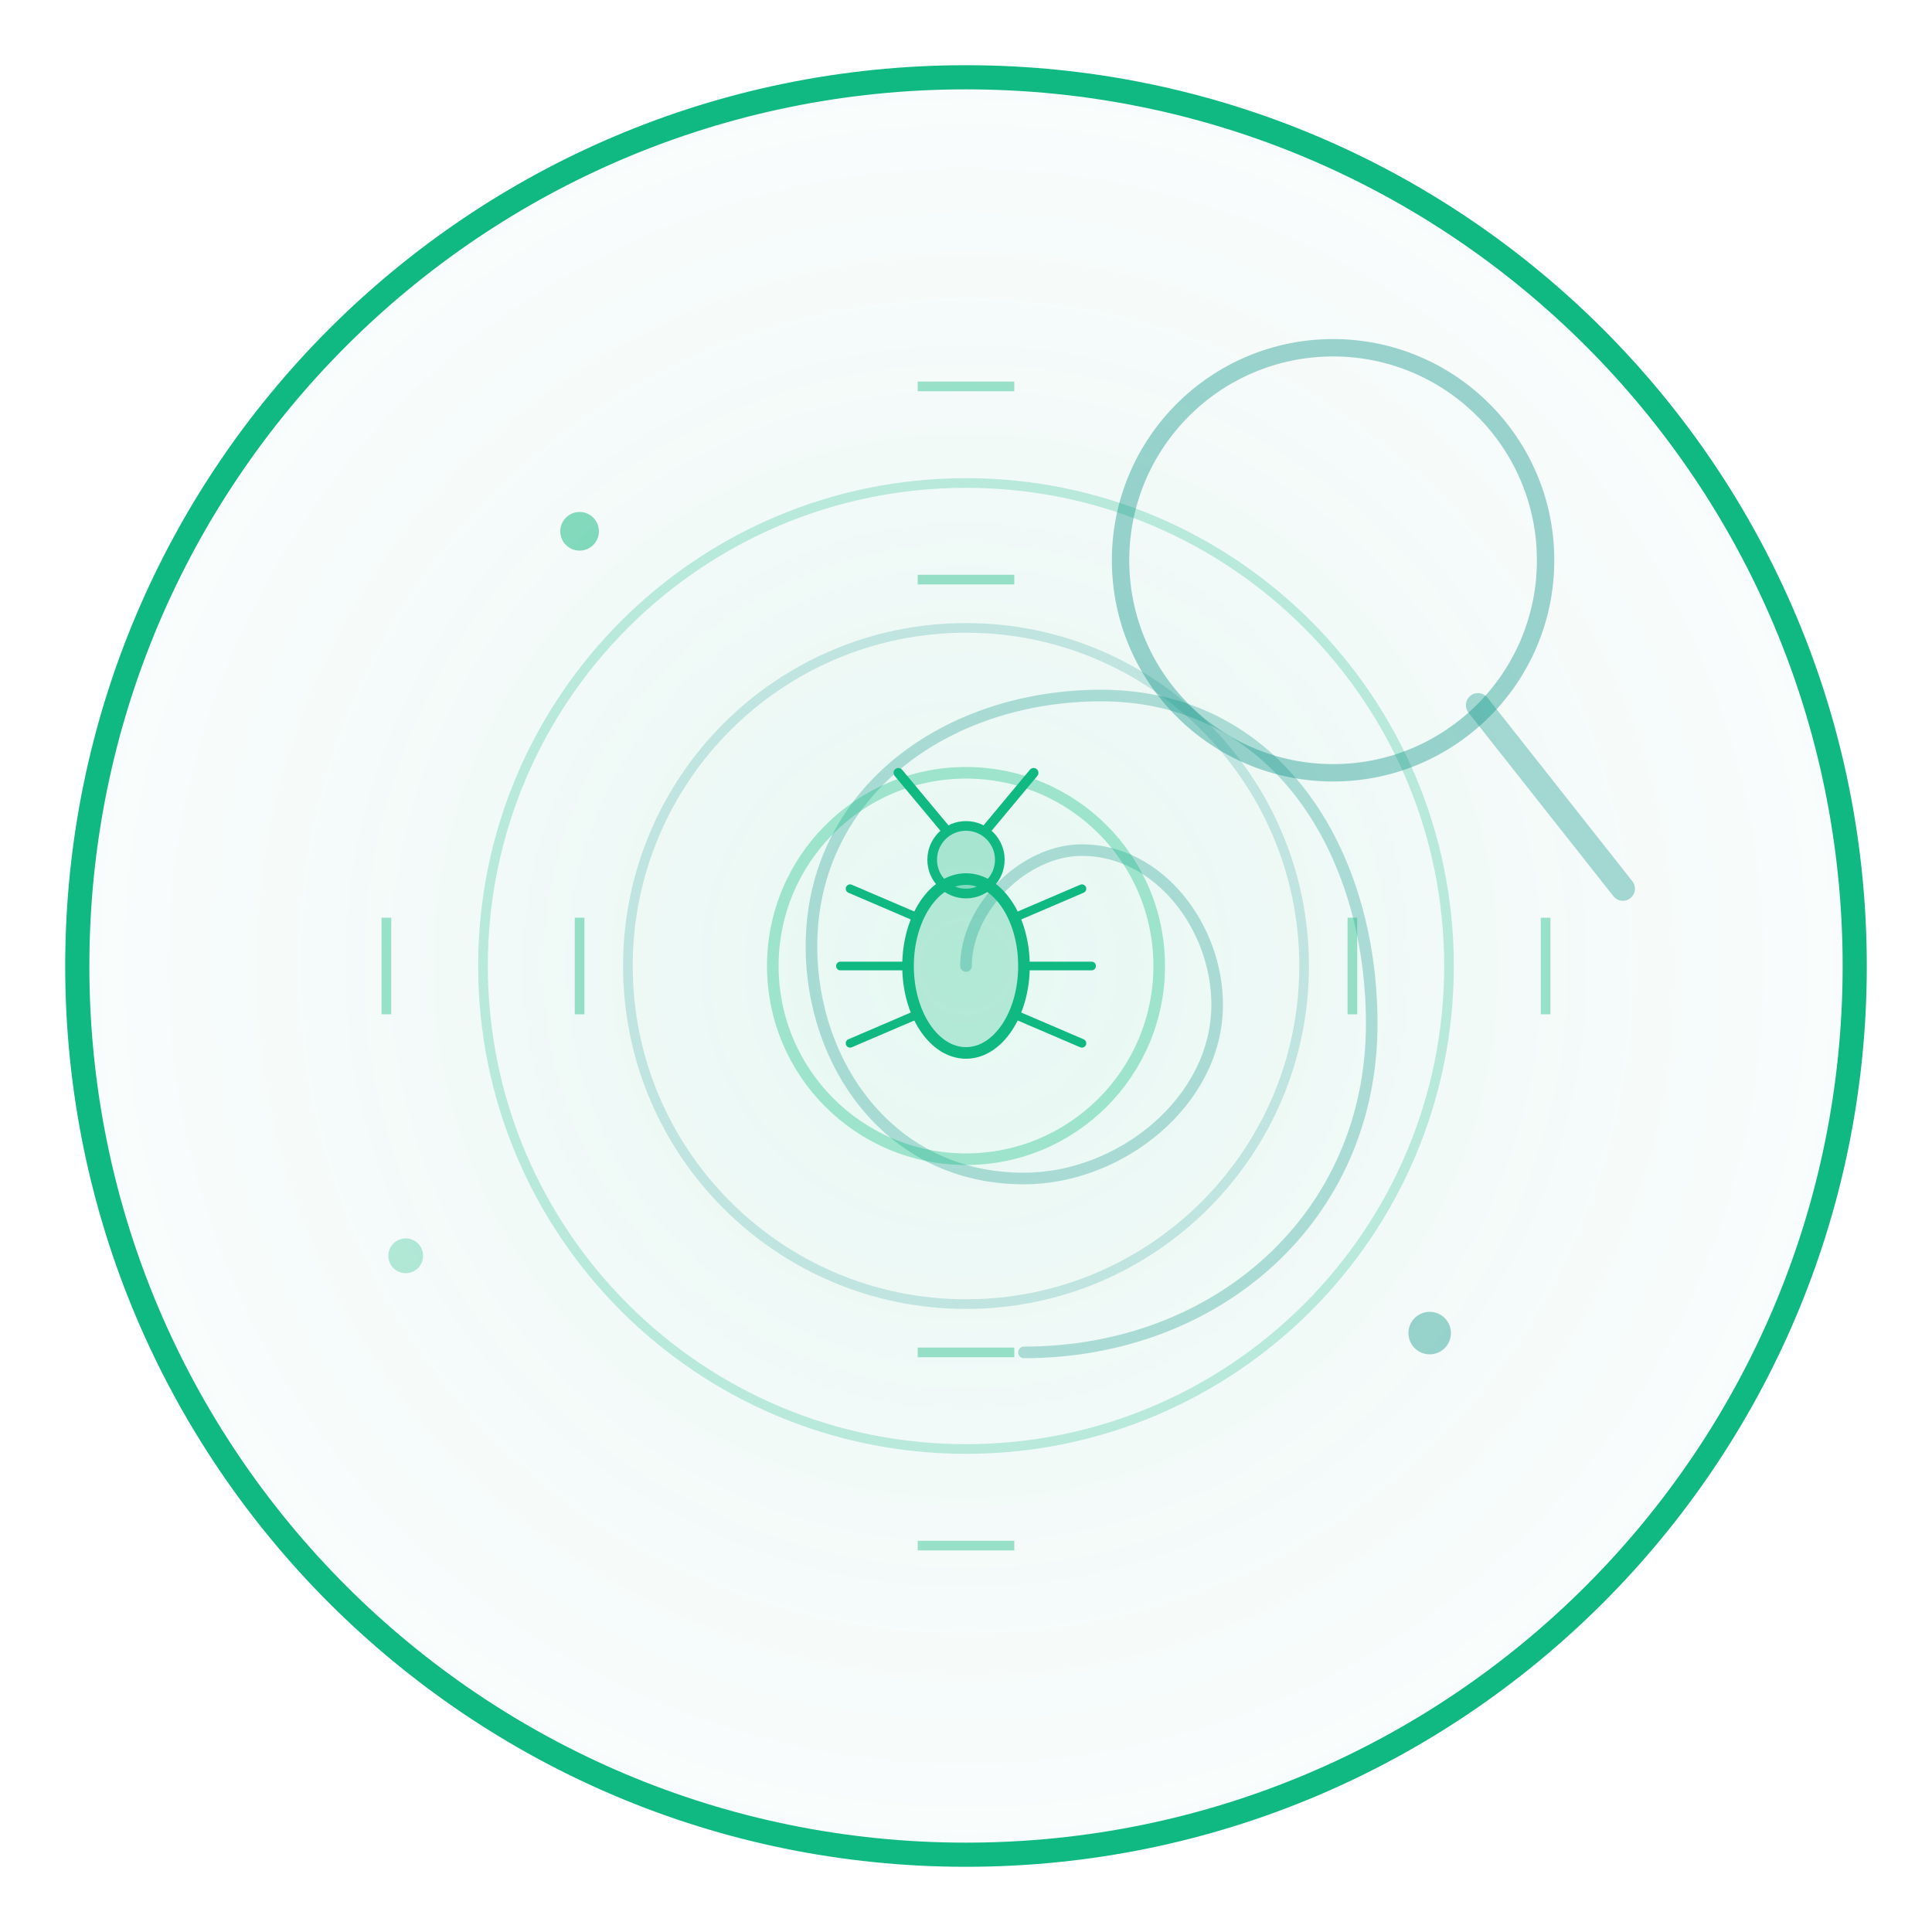
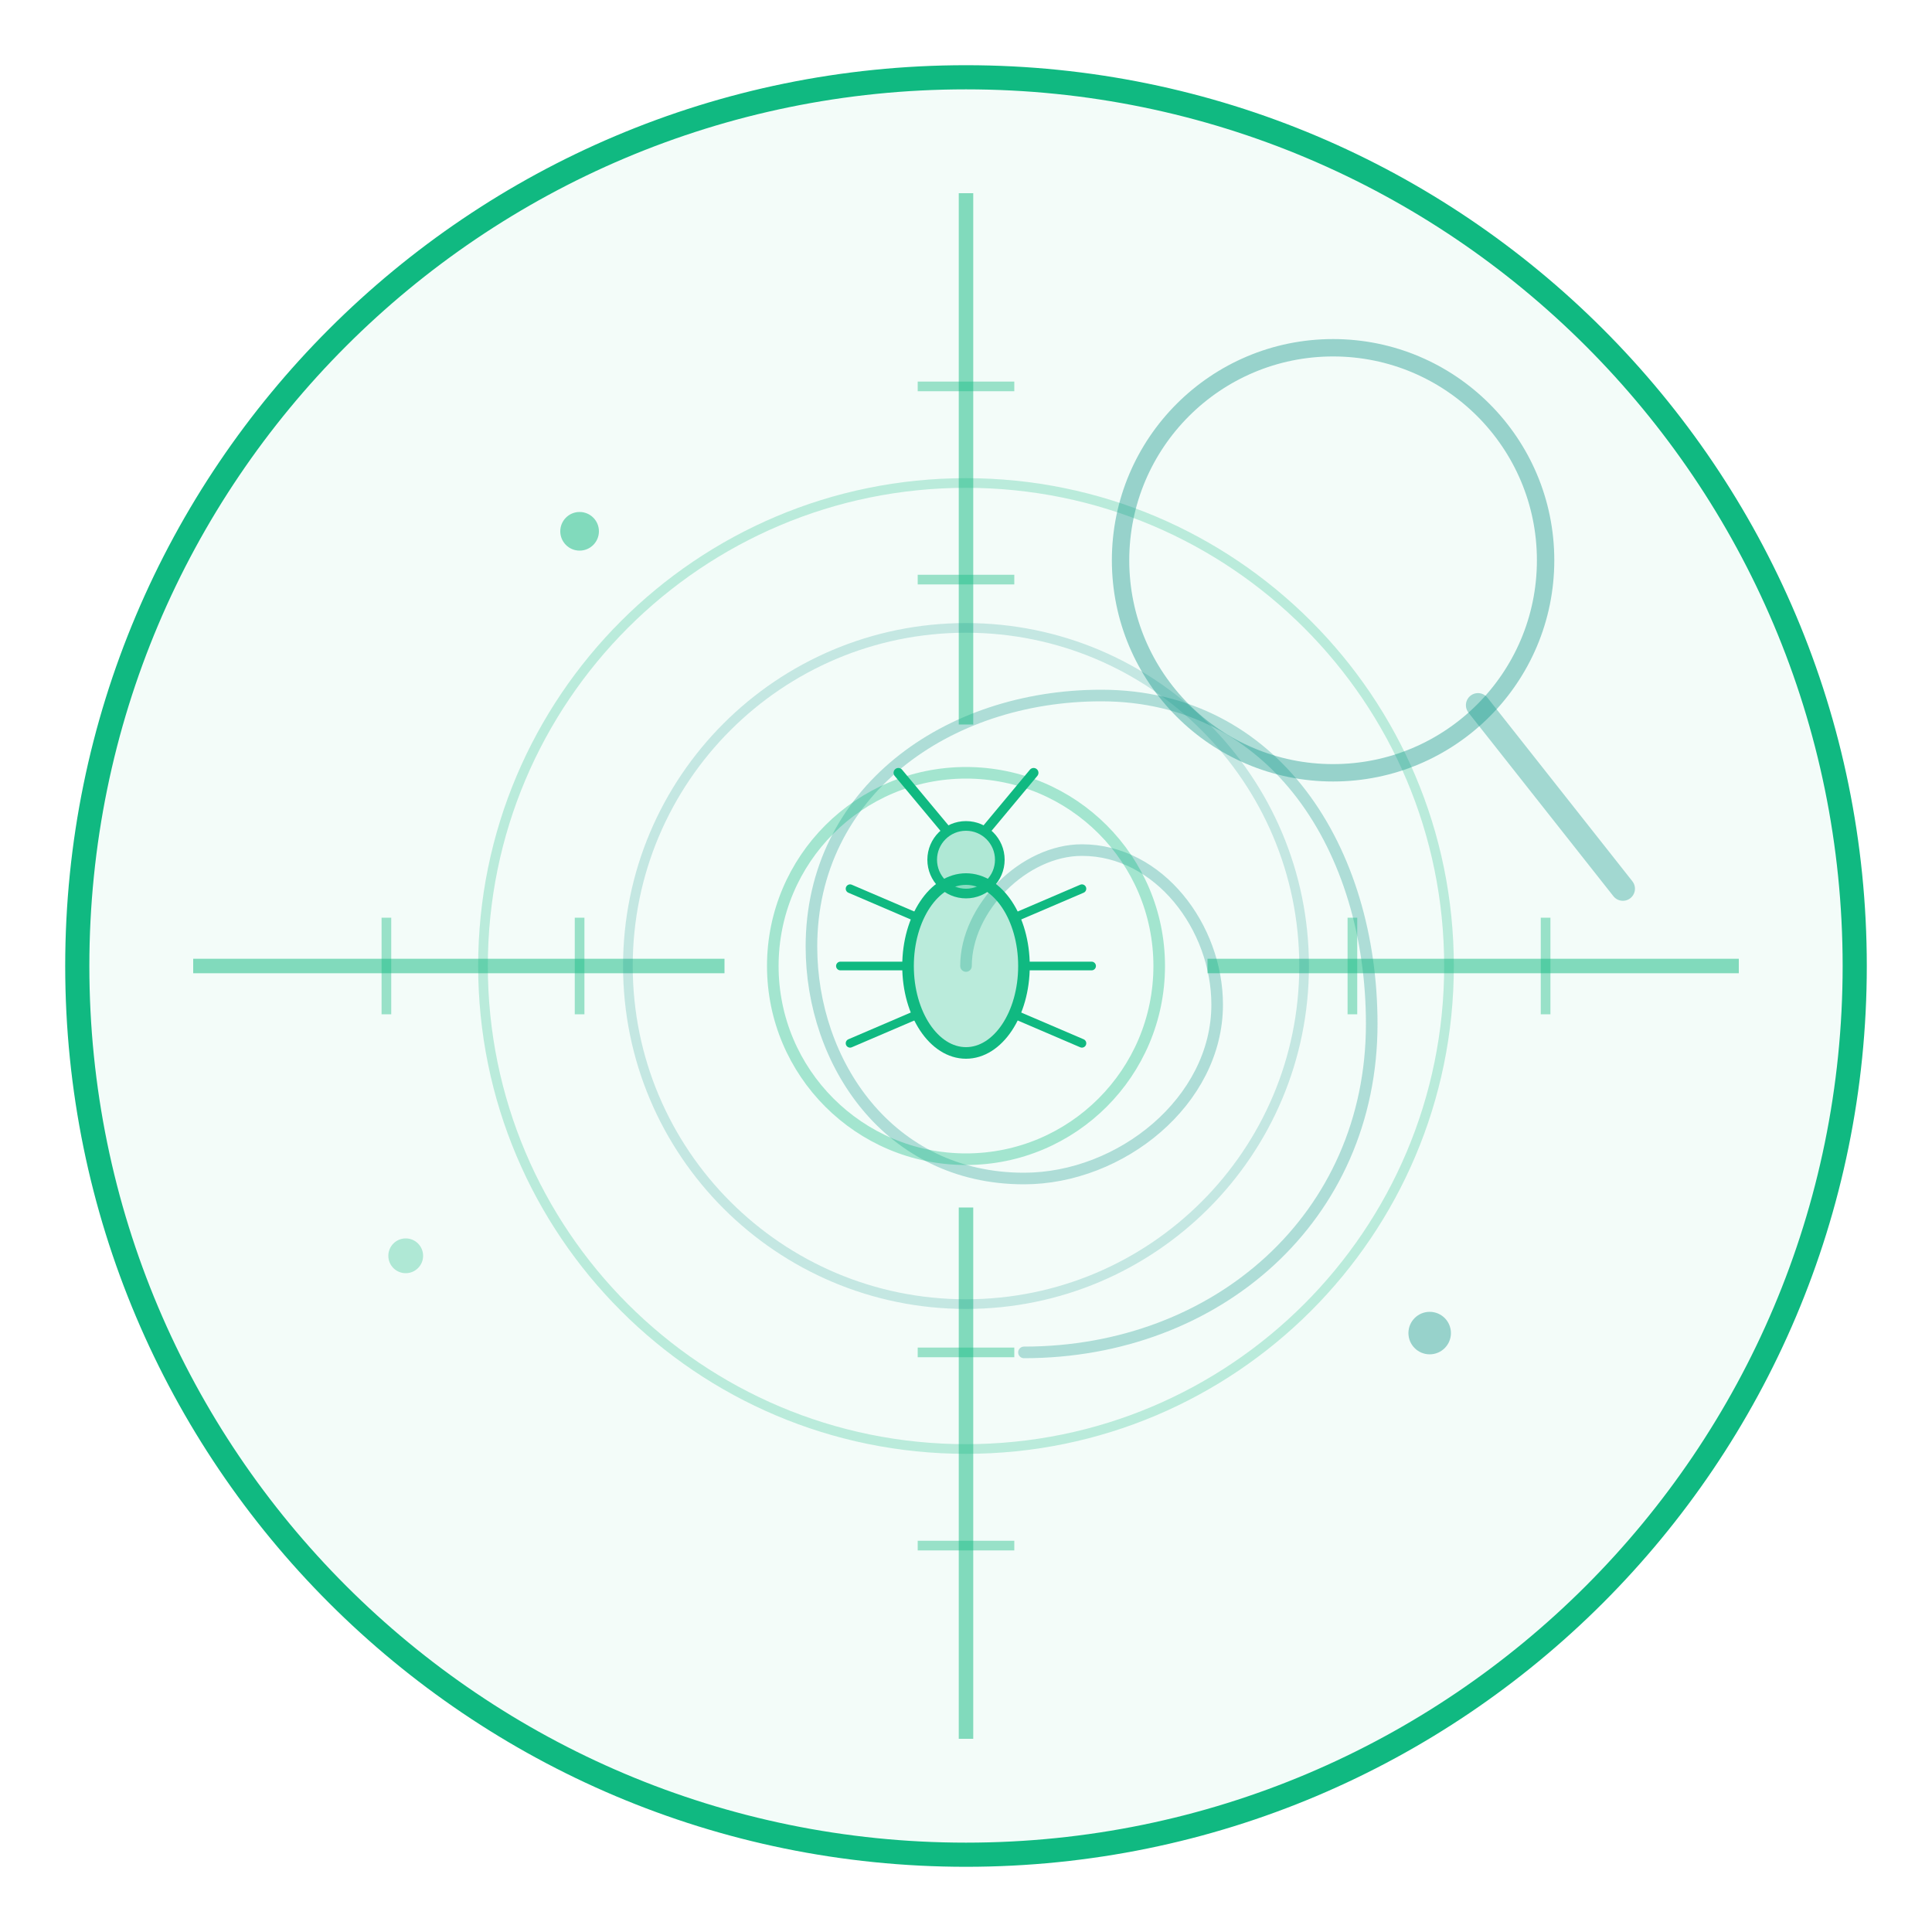
<svg xmlns="http://www.w3.org/2000/svg" viewBox="0 0 200 200" width="200" height="200">
-   <defs>
-     <radialGradient id="anveshi-bg" cx="50%" cy="50%" r="50%">
-       <stop offset="0%" stop-color="#10b981" stop-opacity="0.10" />
-       <stop offset="100%" stop-color="#0d9488" stop-opacity="0.02" />
-     </radialGradient>
-     <linearGradient id="anveshi-accent" x1="0%" y1="0%" x2="100%" y2="100%">
-       <stop offset="0%" stop-color="#10b981" />
-       <stop offset="100%" stop-color="#0d9488" />
-     </linearGradient>
-   </defs>
-   <circle cx="100" cy="100" r="92" fill="url(#anveshi-bg)" stroke="#10b981" stroke-width="2.5" />
+   <circle cx="100" cy="100" r="92" fill="#10b981" fill-opacity="0.05" stroke="#10b981" stroke-width="2.5" />
  <path d="M 100,100            C 100,94 106,88 112,88            C 120,88 126,96 126,104            C 126,114 116,122 106,122            C 92,122 84,110 84,98            C 84,82 98,72 114,72            C 132,72 142,88 142,106            C 142,126 126,140 106,140" fill="none" stroke="#0d9488" stroke-width="1.2" stroke-opacity="0.3" stroke-linecap="round" />
-   <g stroke="url(#anveshi-accent)" stroke-width="1.5" stroke-opacity="0.5">
+   <g stroke="#10b981" stroke-width="1.5" stroke-opacity="0.5">
    <line x1="100" y1="20" x2="100" y2="75" />
    <line x1="100" y1="125" x2="100" y2="180" />
    <line x1="20" y1="100" x2="75" y2="100" />
    <line x1="125" y1="100" x2="180" y2="100" />
  </g>
  <g stroke="#10b981" stroke-width="1" stroke-opacity="0.4">
    <line x1="95" y1="40" x2="105" y2="40" />
    <line x1="95" y1="60" x2="105" y2="60" />
    <line x1="95" y1="140" x2="105" y2="140" />
    <line x1="95" y1="160" x2="105" y2="160" />
    <line x1="40" y1="95" x2="40" y2="105" />
    <line x1="60" y1="95" x2="60" y2="105" />
    <line x1="140" y1="95" x2="140" y2="105" />
    <line x1="160" y1="95" x2="160" y2="105" />
  </g>
  <circle cx="100" cy="100" r="50" fill="none" stroke="#10b981" stroke-width="1" stroke-opacity="0.25" />
  <circle cx="100" cy="100" r="35" fill="none" stroke="#0d9488" stroke-width="1" stroke-opacity="0.2" />
  <circle cx="100" cy="100" r="20" fill="none" stroke="#10b981" stroke-width="1.2" stroke-opacity="0.35" />
  <g transform="translate(100, 100)" fill="#10b981" fill-opacity="0.7" stroke="#10b981" stroke-width="0.8">
    <ellipse cx="0" cy="0" rx="6" ry="9" fill="#10b981" fill-opacity="0.25" stroke="#10b981" stroke-width="1.2" />
    <circle cx="0" cy="-11" r="3.5" fill="#10b981" fill-opacity="0.3" stroke="#10b981" stroke-width="1" />
    <line x1="-2" y1="-14" x2="-7" y2="-20" stroke="#10b981" stroke-width="1" stroke-linecap="round" />
    <line x1="2" y1="-14" x2="7" y2="-20" stroke="#10b981" stroke-width="1" stroke-linecap="round" />
    <line x1="-5" y1="-5" x2="-12" y2="-8" stroke="#10b981" stroke-width="0.9" stroke-linecap="round" />
    <line x1="5" y1="-5" x2="12" y2="-8" stroke="#10b981" stroke-width="0.9" stroke-linecap="round" />
    <line x1="-6" y1="0" x2="-13" y2="0" stroke="#10b981" stroke-width="0.9" stroke-linecap="round" />
    <line x1="6" y1="0" x2="13" y2="0" stroke="#10b981" stroke-width="0.9" stroke-linecap="round" />
    <line x1="-5" y1="5" x2="-12" y2="8" stroke="#10b981" stroke-width="0.9" stroke-linecap="round" />
    <line x1="5" y1="5" x2="12" y2="8" stroke="#10b981" stroke-width="0.9" stroke-linecap="round" />
  </g>
  <circle cx="138" cy="58" r="22" fill="none" stroke="#0d9488" stroke-width="1.8" stroke-opacity="0.4" />
  <line x1="153" y1="73" x2="168" y2="92" stroke="#0d9488" stroke-width="2.5" stroke-linecap="round" stroke-opacity="0.35" />
  <circle cx="60" cy="55" r="2" fill="#10b981" fill-opacity="0.5" />
  <circle cx="148" cy="138" r="2.2" fill="#0d9488" fill-opacity="0.4" />
  <circle cx="42" cy="130" r="1.8" fill="#10b981" fill-opacity="0.3" />
</svg>
